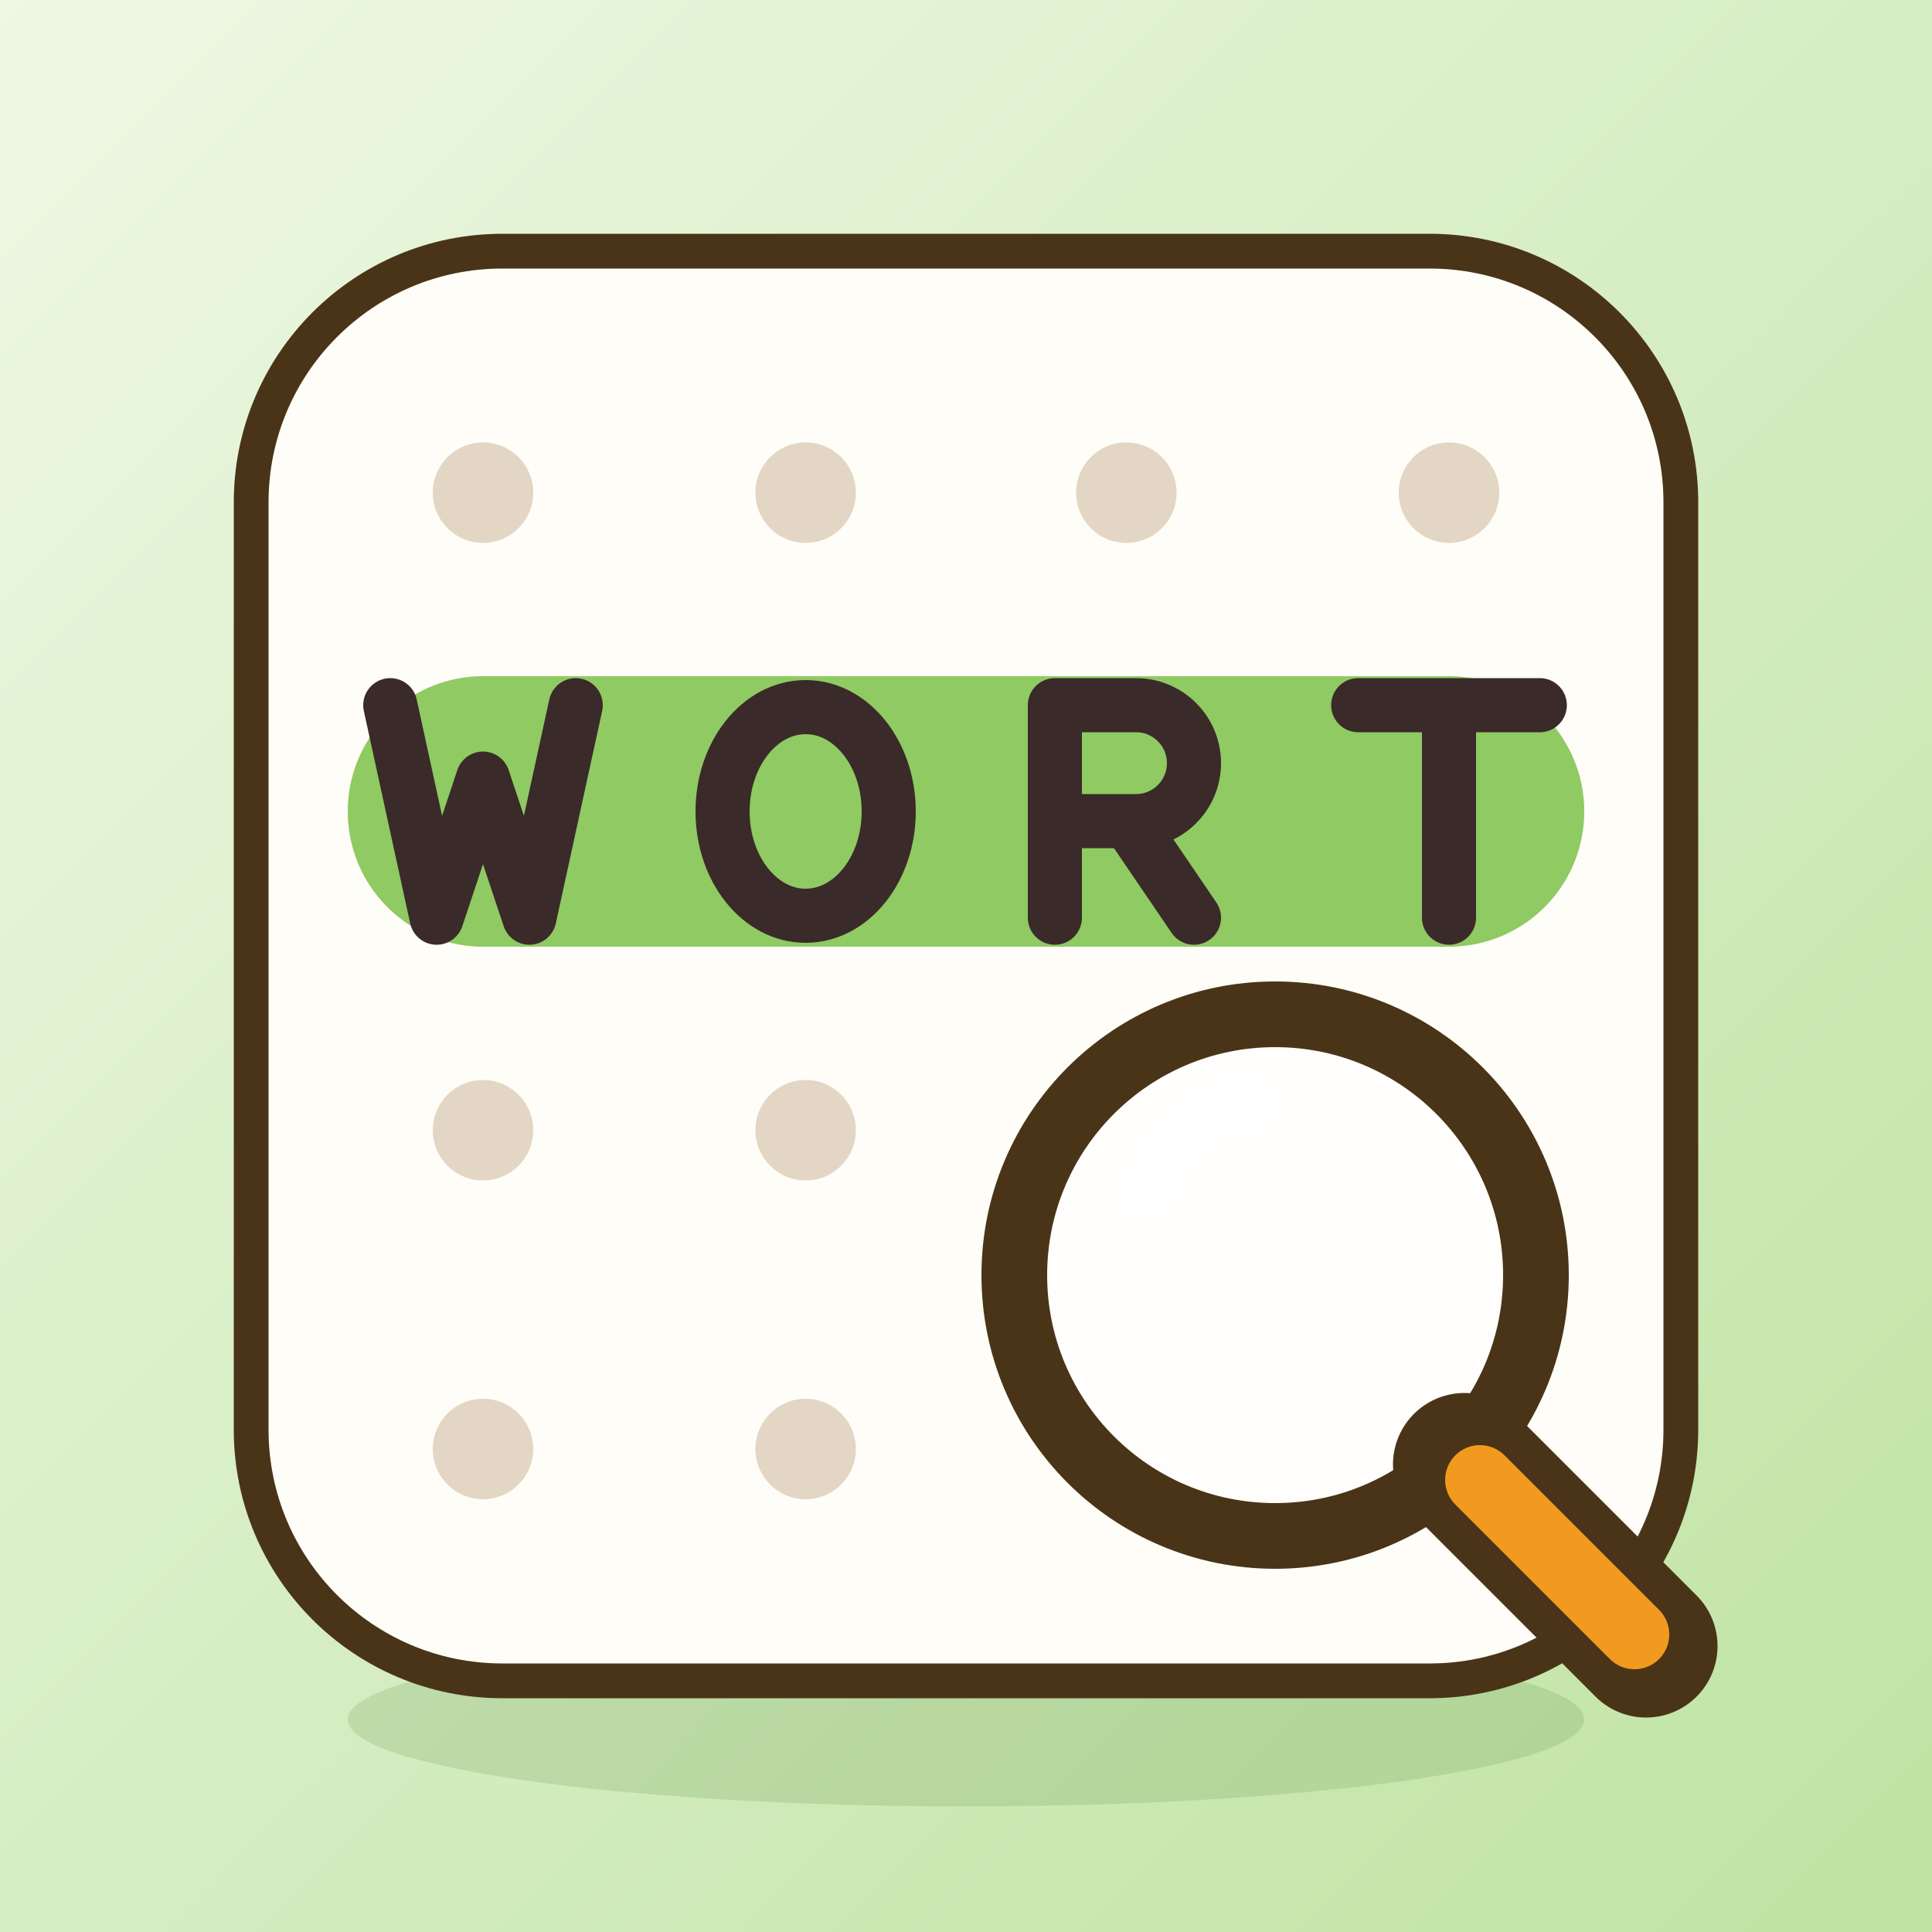
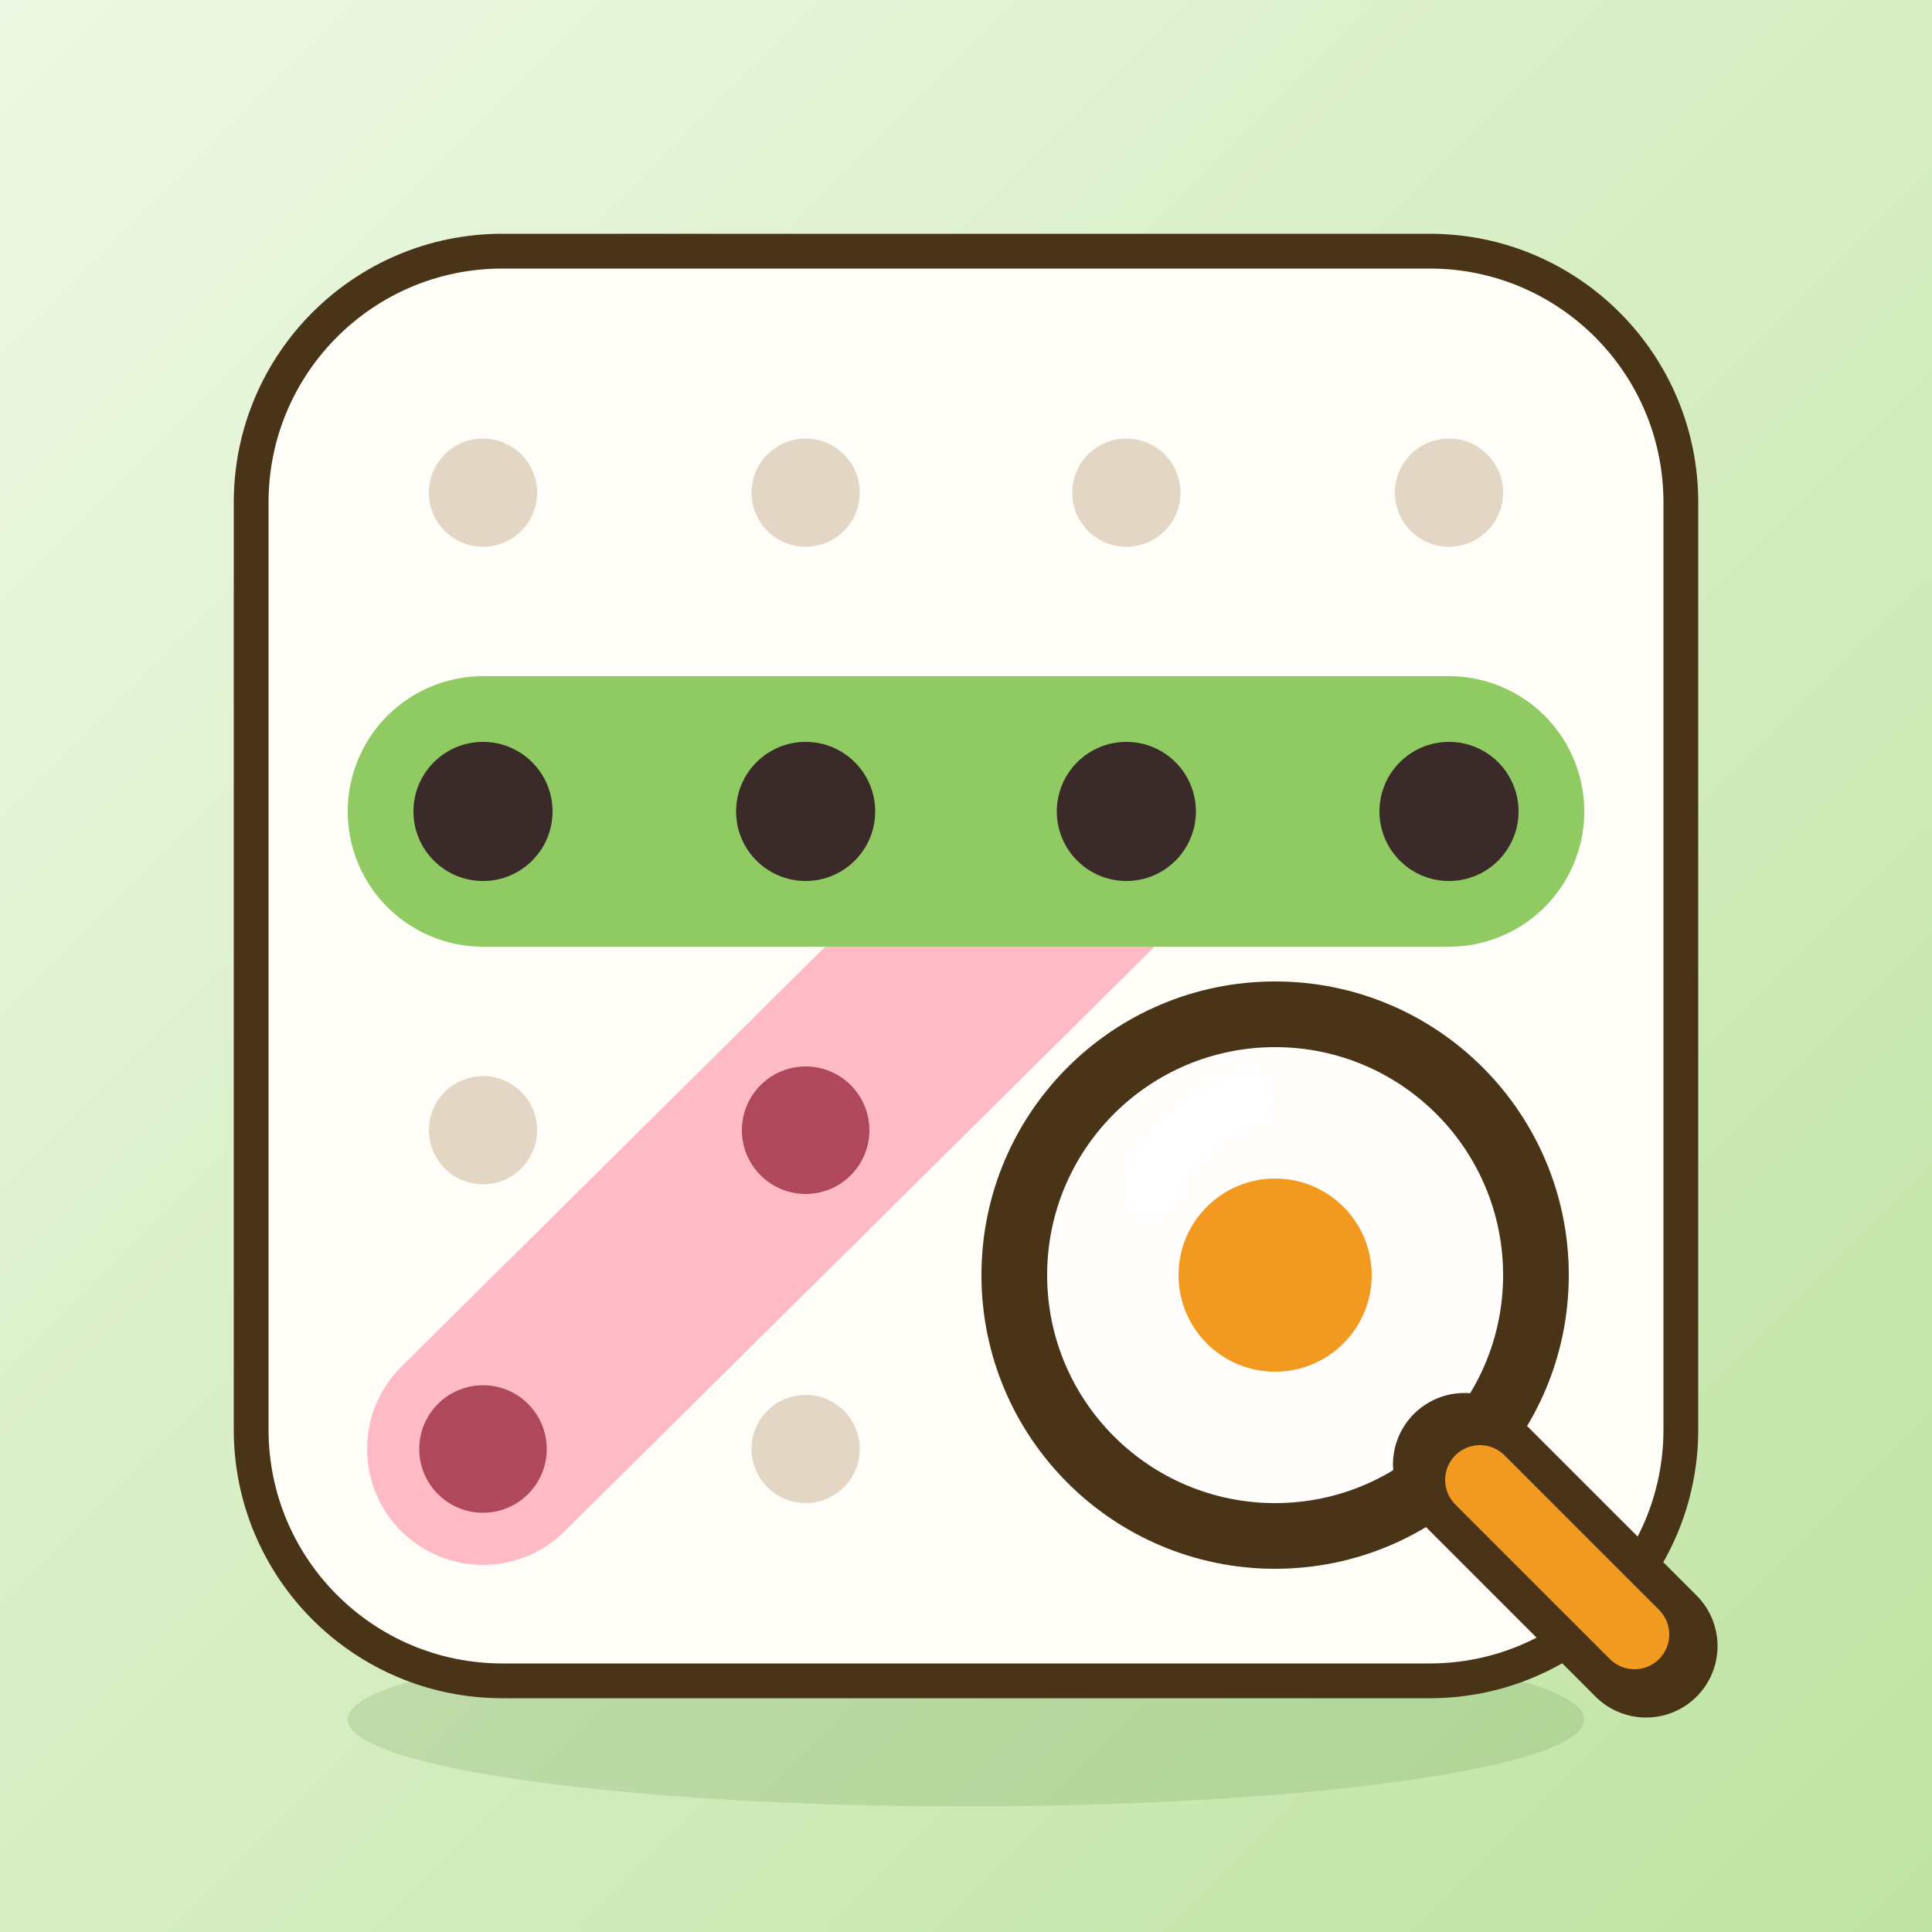
<svg xmlns="http://www.w3.org/2000/svg" viewBox="0 0 100 100">
  <defs>
    <linearGradient id="b" x1="0" y1="0" x2="1" y2="1">
      <stop offset="0" stop-color="#eef8e4" />
      <stop offset="1" stop-color="#bfe3a2" />
    </linearGradient>
  </defs>
  <rect width="100" height="100" fill="url(#b)" />
  <ellipse cx="50" cy="89" rx="32" ry="4.5" fill="#3f7a27" opacity=".16" />
  <rect x="13" y="13" width="74" height="74" rx="13" fill="#fffdf7" stroke="#4a3418" stroke-width="1.8" />
  <g fill="#e3d6c4">
-     <circle cx="25" cy="25.5" r="2.6" />
-     <circle cx="41.7" cy="25.5" r="2.6" />
-     <circle cx="58.3" cy="25.5" r="2.6" />
-     <circle cx="75" cy="25.5" r="2.6" />
-     <circle cx="25" cy="58.5" r="2.6" />
-     <circle cx="41.7" cy="58.5" r="2.6" />
-     <circle cx="25" cy="75" r="2.6" />
-     <circle cx="41.7" cy="75" r="2.6" />
+     <circle cx="25" cy="25.5" r="2.8" />
+     <circle cx="41.7" cy="25.5" r="2.8" />
+     <circle cx="58.3" cy="25.5" r="2.8" />
+     <circle cx="75" cy="25.5" r="2.8" />
+     <circle cx="25" cy="58.5" r="2.8" />
+     <circle cx="41.7" cy="75" r="2.8" />
  </g>
+   <line x1="25" y1="75" x2="58.3" y2="42" stroke="#ff8fa3" stroke-width="12" stroke-linecap="round" opacity=".6" />
  <line x1="25" y1="42" x2="75" y2="42" stroke="#9bd36a" stroke-width="14" stroke-linecap="round" />
  <line x1="25" y1="42" x2="75" y2="42" stroke="#5a9e3c" stroke-width="14" stroke-linecap="round" opacity=".18" />
-   <g fill="none" stroke="#3a2a2a" stroke-width="2.8" stroke-linecap="round" stroke-linejoin="round">
-     <path d="M20.2 36.5l2.4 11 2.4-7.2 2.4 7.2 2.4-11" />
-     <ellipse cx="41.7" cy="42" rx="4.3" ry="5.4" />
-     <path d="M54.6 47.5v-11h4.2a3 3 0 0 1 0 6h-4.2M58.4 42.5l3.4 5" />
-     <path d="M70.3 36.5h9.4M75 36.5v11" />
+   <g fill="#3a2a2a">
+     <circle cx="25" cy="42" r="3.6" />
+     <circle cx="41.7" cy="42" r="3.6" />
+     <circle cx="58.3" cy="42" r="3.6" />
+     <circle cx="75" cy="42" r="3.6" />
+   </g>
+   <g fill="#b0485c">
+     <circle cx="25" cy="75" r="3.3" />
+     <circle cx="41.7" cy="58.5" r="3.3" />
  </g>
  <circle cx="66" cy="66" r="13.5" fill="#ffffff" fill-opacity=".72" stroke="#4a3418" stroke-width="3.4" />
+   <circle cx="66" cy="66" r="5" fill="#f29a1f" />
  <path d="M59.5 61.5a8 8 0 0 1 5-4.6" fill="none" stroke="#ffffff" stroke-width="2.6" stroke-linecap="round" />
  <path d="M75.8 75.8l9.4 9.4" stroke="#4a3418" stroke-width="7.4" stroke-linecap="round" />
  <path d="M76.6 76.6l8 8" stroke="#f29a1f" stroke-width="3.6" stroke-linecap="round" />
</svg>
